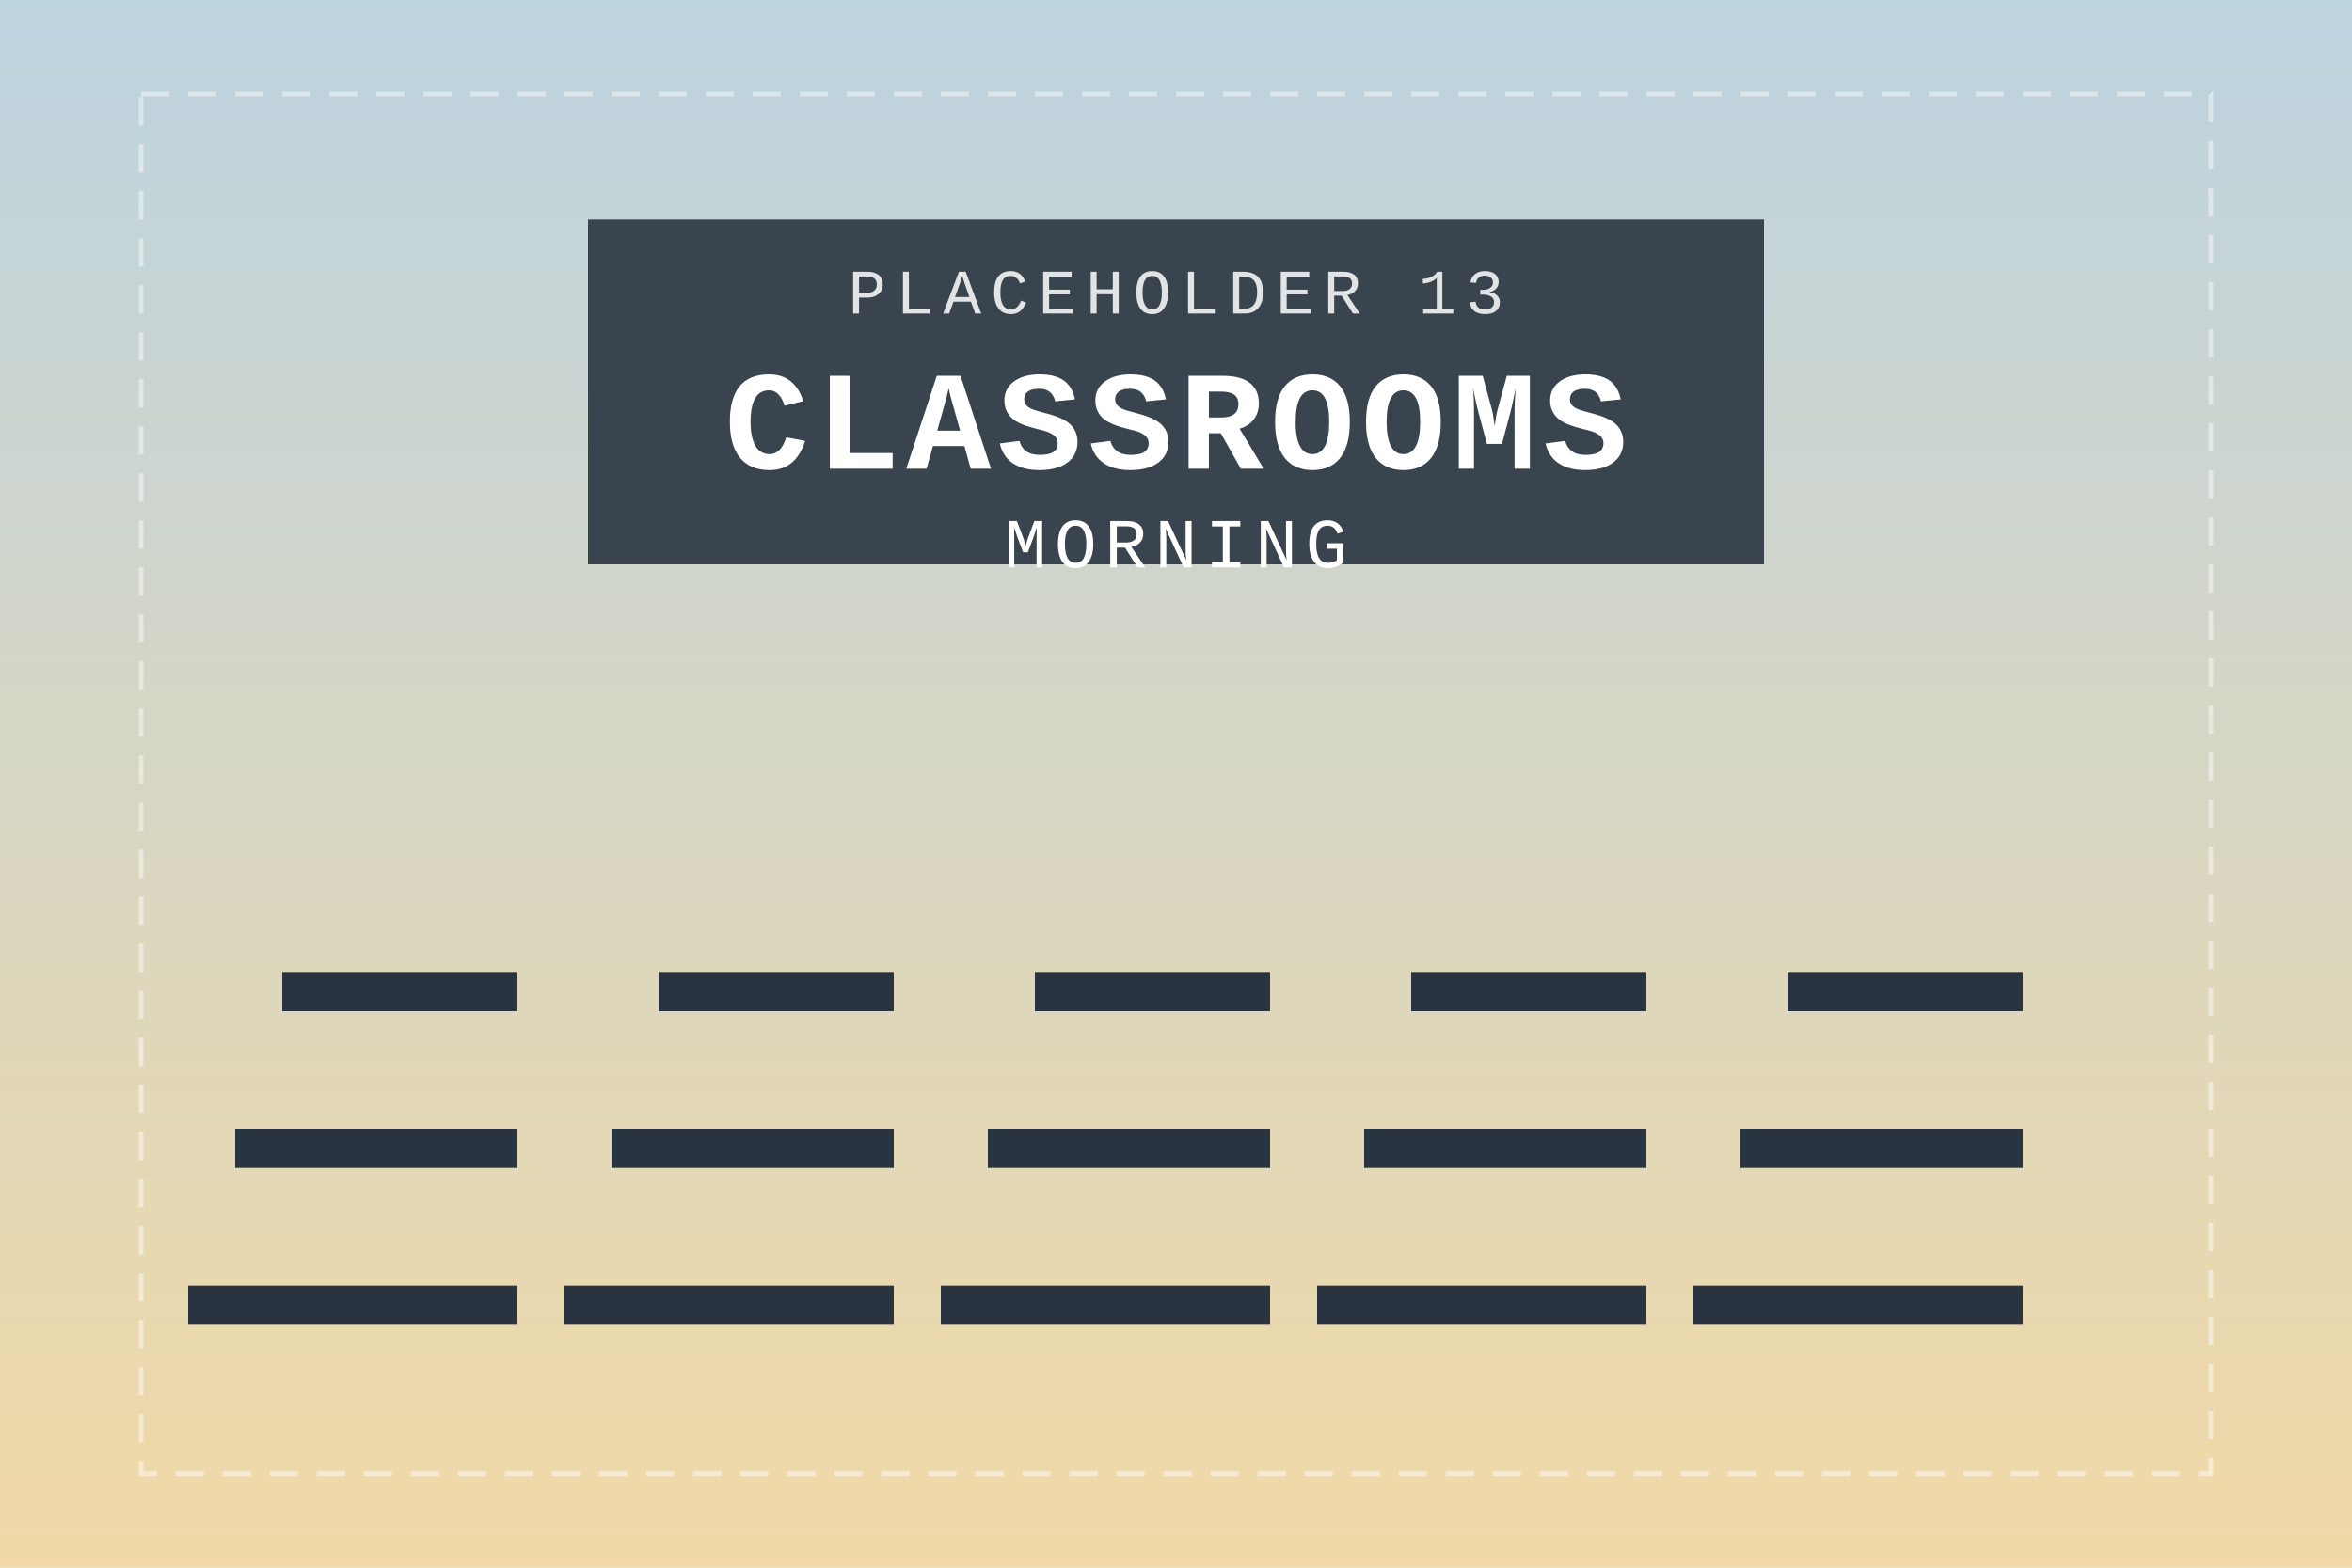
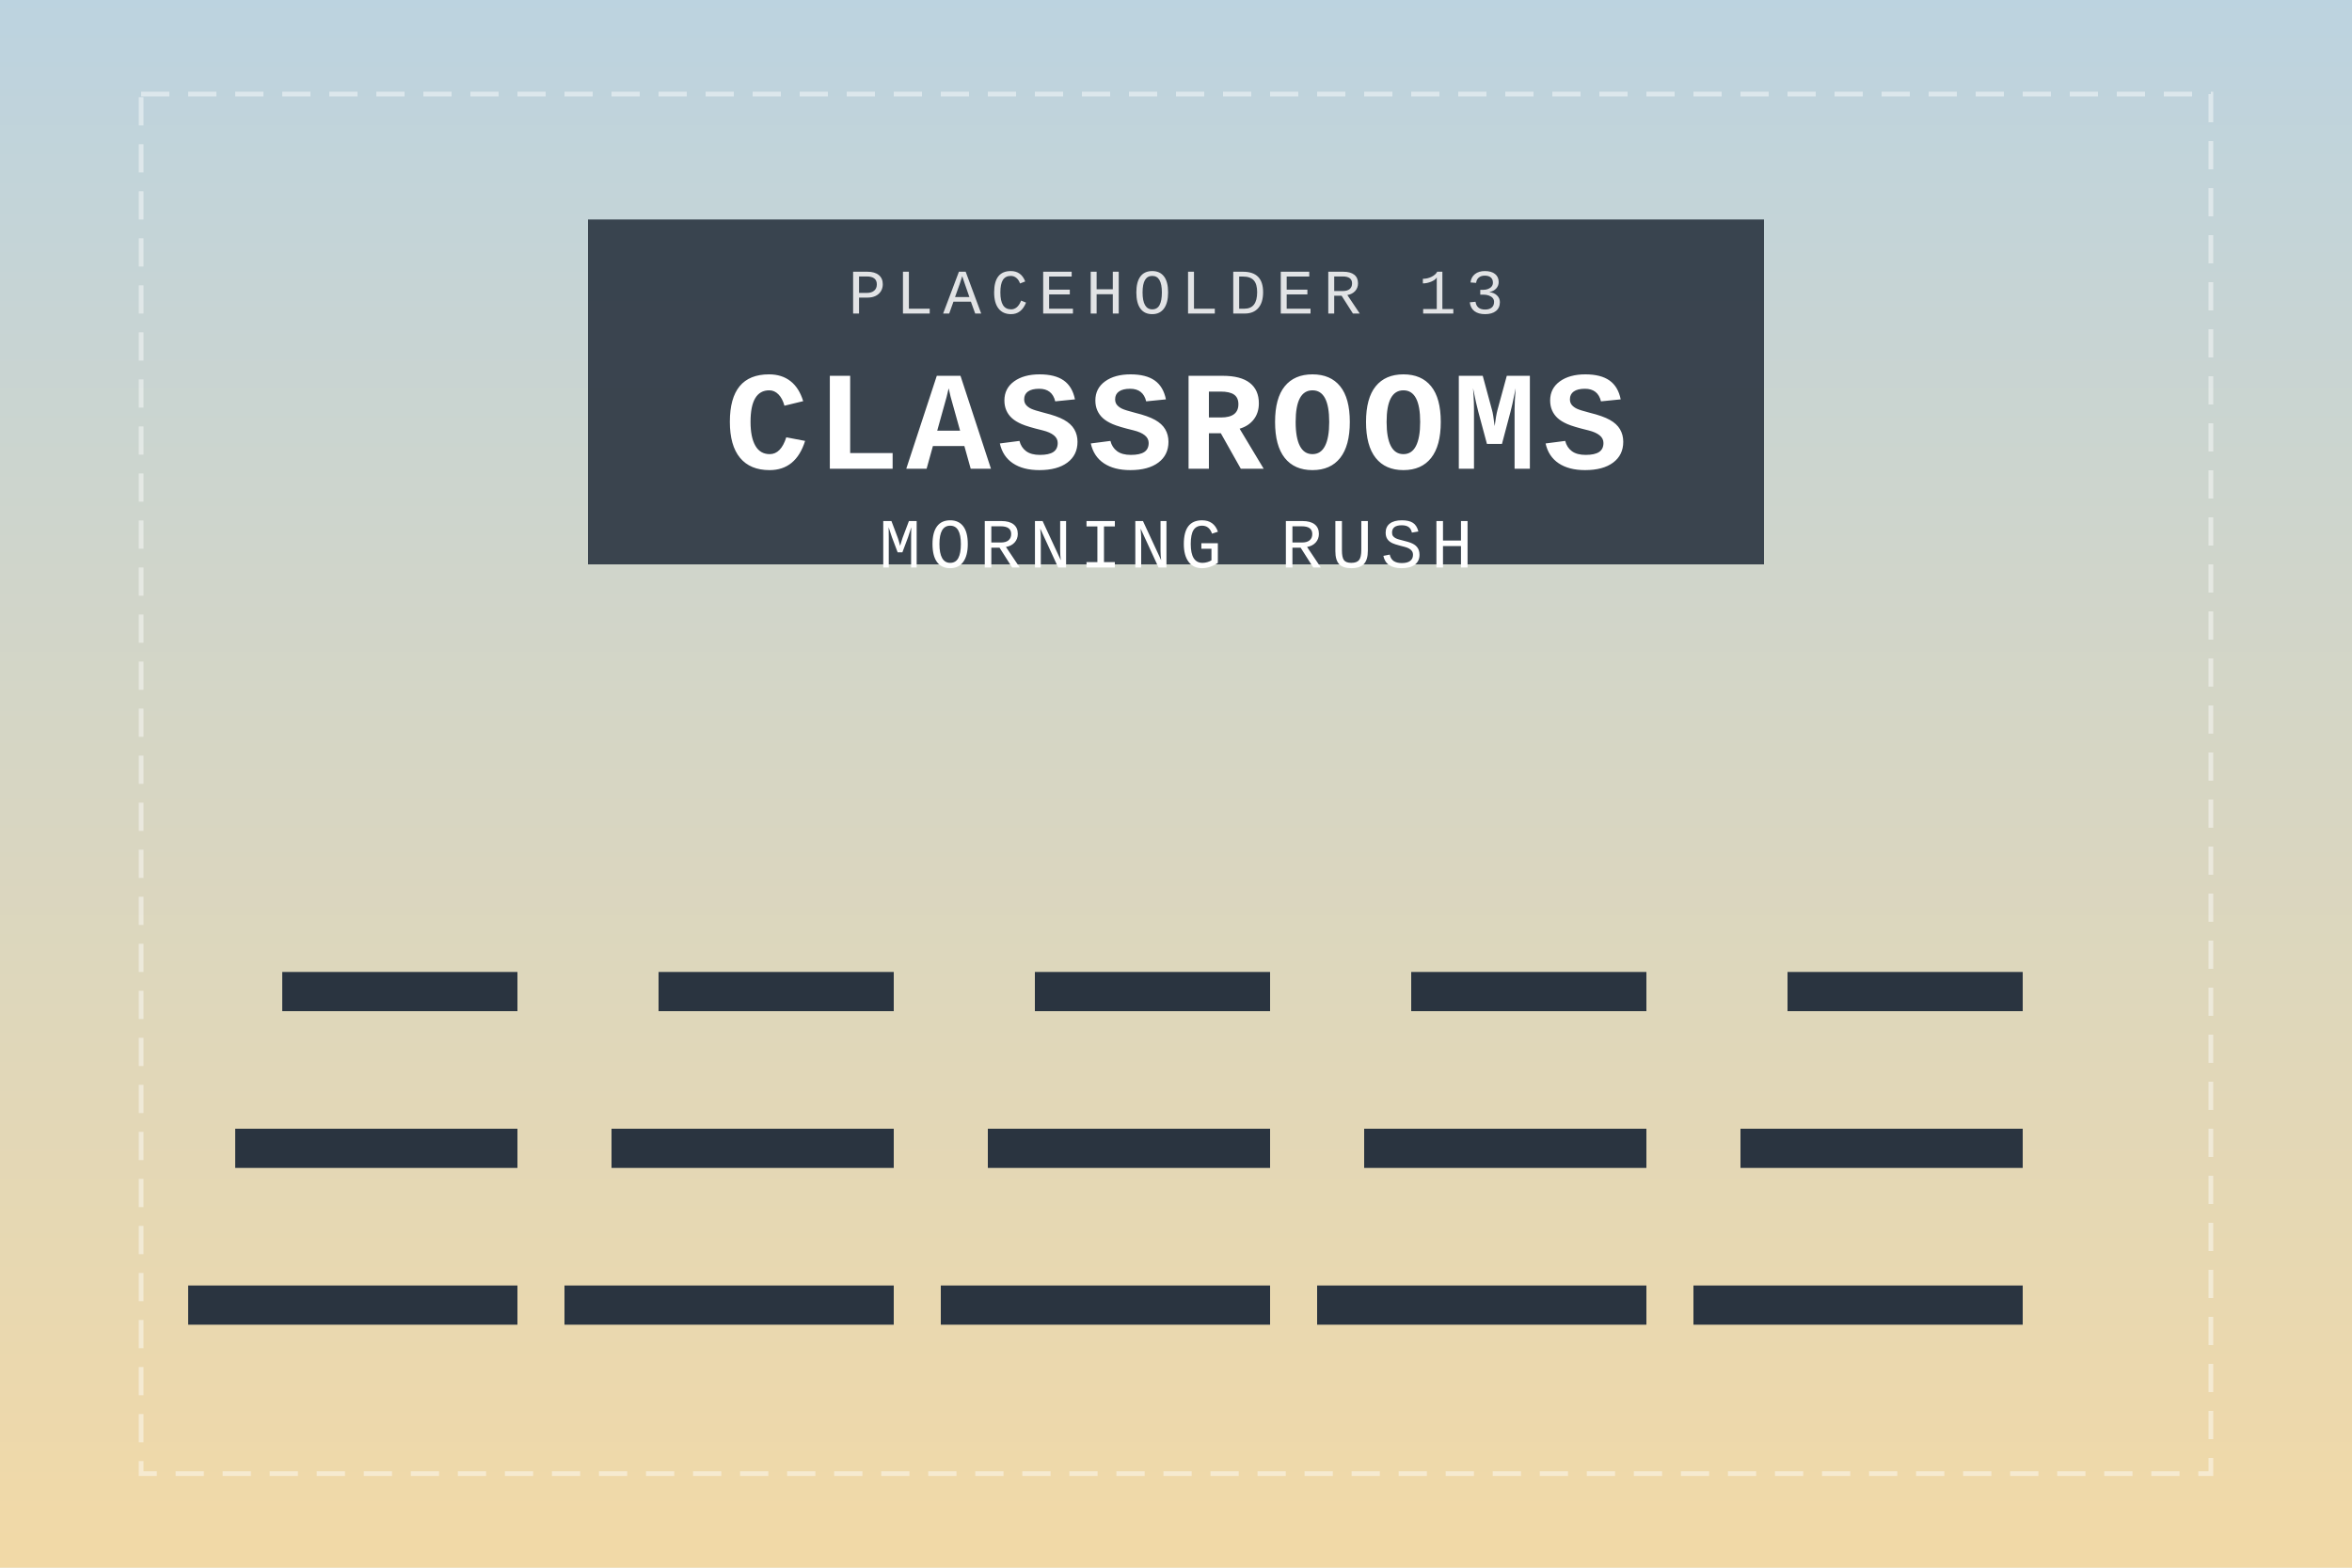
<svg xmlns="http://www.w3.org/2000/svg" width="1500" height="1000" viewBox="0 0 1500 1000">
  <defs>
    <linearGradient id="sky" x1="0" y1="0" x2="0" y2="1">
      <stop offset="0" stop-color="#bcd3e0" />
      <stop offset="1" stop-color="#f2d9a6" />
    </linearGradient>
  </defs>
  <rect width="1500" height="1000" fill="url(#sky)" />
  <rect x="375.0" y="140.0" width="750.0" height="220.0" fill="#2a3440" opacity=".9" />
  <rect x="180.0" y="620.0" width="150.0" height="25.0" fill="#2a3440" />
  <rect x="420.0" y="620.0" width="150.0" height="25.0" fill="#2a3440" />
  <rect x="660.0" y="620.0" width="150.0" height="25.0" fill="#2a3440" />
  <rect x="900.0" y="620.0" width="150.0" height="25.0" fill="#2a3440" />
  <rect x="1140.0" y="620.0" width="150.0" height="25.0" fill="#2a3440" />
  <rect x="150.0" y="720.0" width="180.0" height="25.0" fill="#2a3440" />
  <rect x="390.0" y="720.0" width="180.0" height="25.0" fill="#2a3440" />
  <rect x="630.0" y="720.0" width="180.0" height="25.0" fill="#2a3440" />
  <rect x="870.0" y="720.0" width="180.0" height="25.0" fill="#2a3440" />
  <rect x="1110.0" y="720.0" width="180.0" height="25.0" fill="#2a3440" />
  <rect x="120.0" y="820.0" width="210.0" height="25.0" fill="#2a3440" />
  <rect x="360.0" y="820.0" width="210.0" height="25.0" fill="#2a3440" />
  <rect x="600.0" y="820.0" width="210.0" height="25.0" fill="#2a3440" />
  <rect x="840.0" y="820.0" width="210.0" height="25.0" fill="#2a3440" />
  <rect x="1080.0" y="820.0" width="210.0" height="25.0" fill="#2a3440" />
  <rect x="90.0" y="60.0" width="1320.0" height="880.0" fill="none" stroke="#fff" stroke-opacity=".45" stroke-width="3" stroke-dasharray="18 12" />
  <g font-family="Courier New, monospace" fill="#fff" text-anchor="middle">
    <text x="750.0" y="200.0" font-size="40.5" letter-spacing="6" opacity=".85">PLACEHOLDER 13</text>
    <text x="750.0" y="299.0" font-size="90.0" font-weight="700" letter-spacing="4">CLASSROOMS</text>
-     <text x="750.0" y="362.0" font-size="45.0" letter-spacing="5">MORNING</text>
+     <text x="750.0" y="362.0" font-size="45.0" letter-spacing="5">MORNING RUSH</text>
  </g>
</svg>
